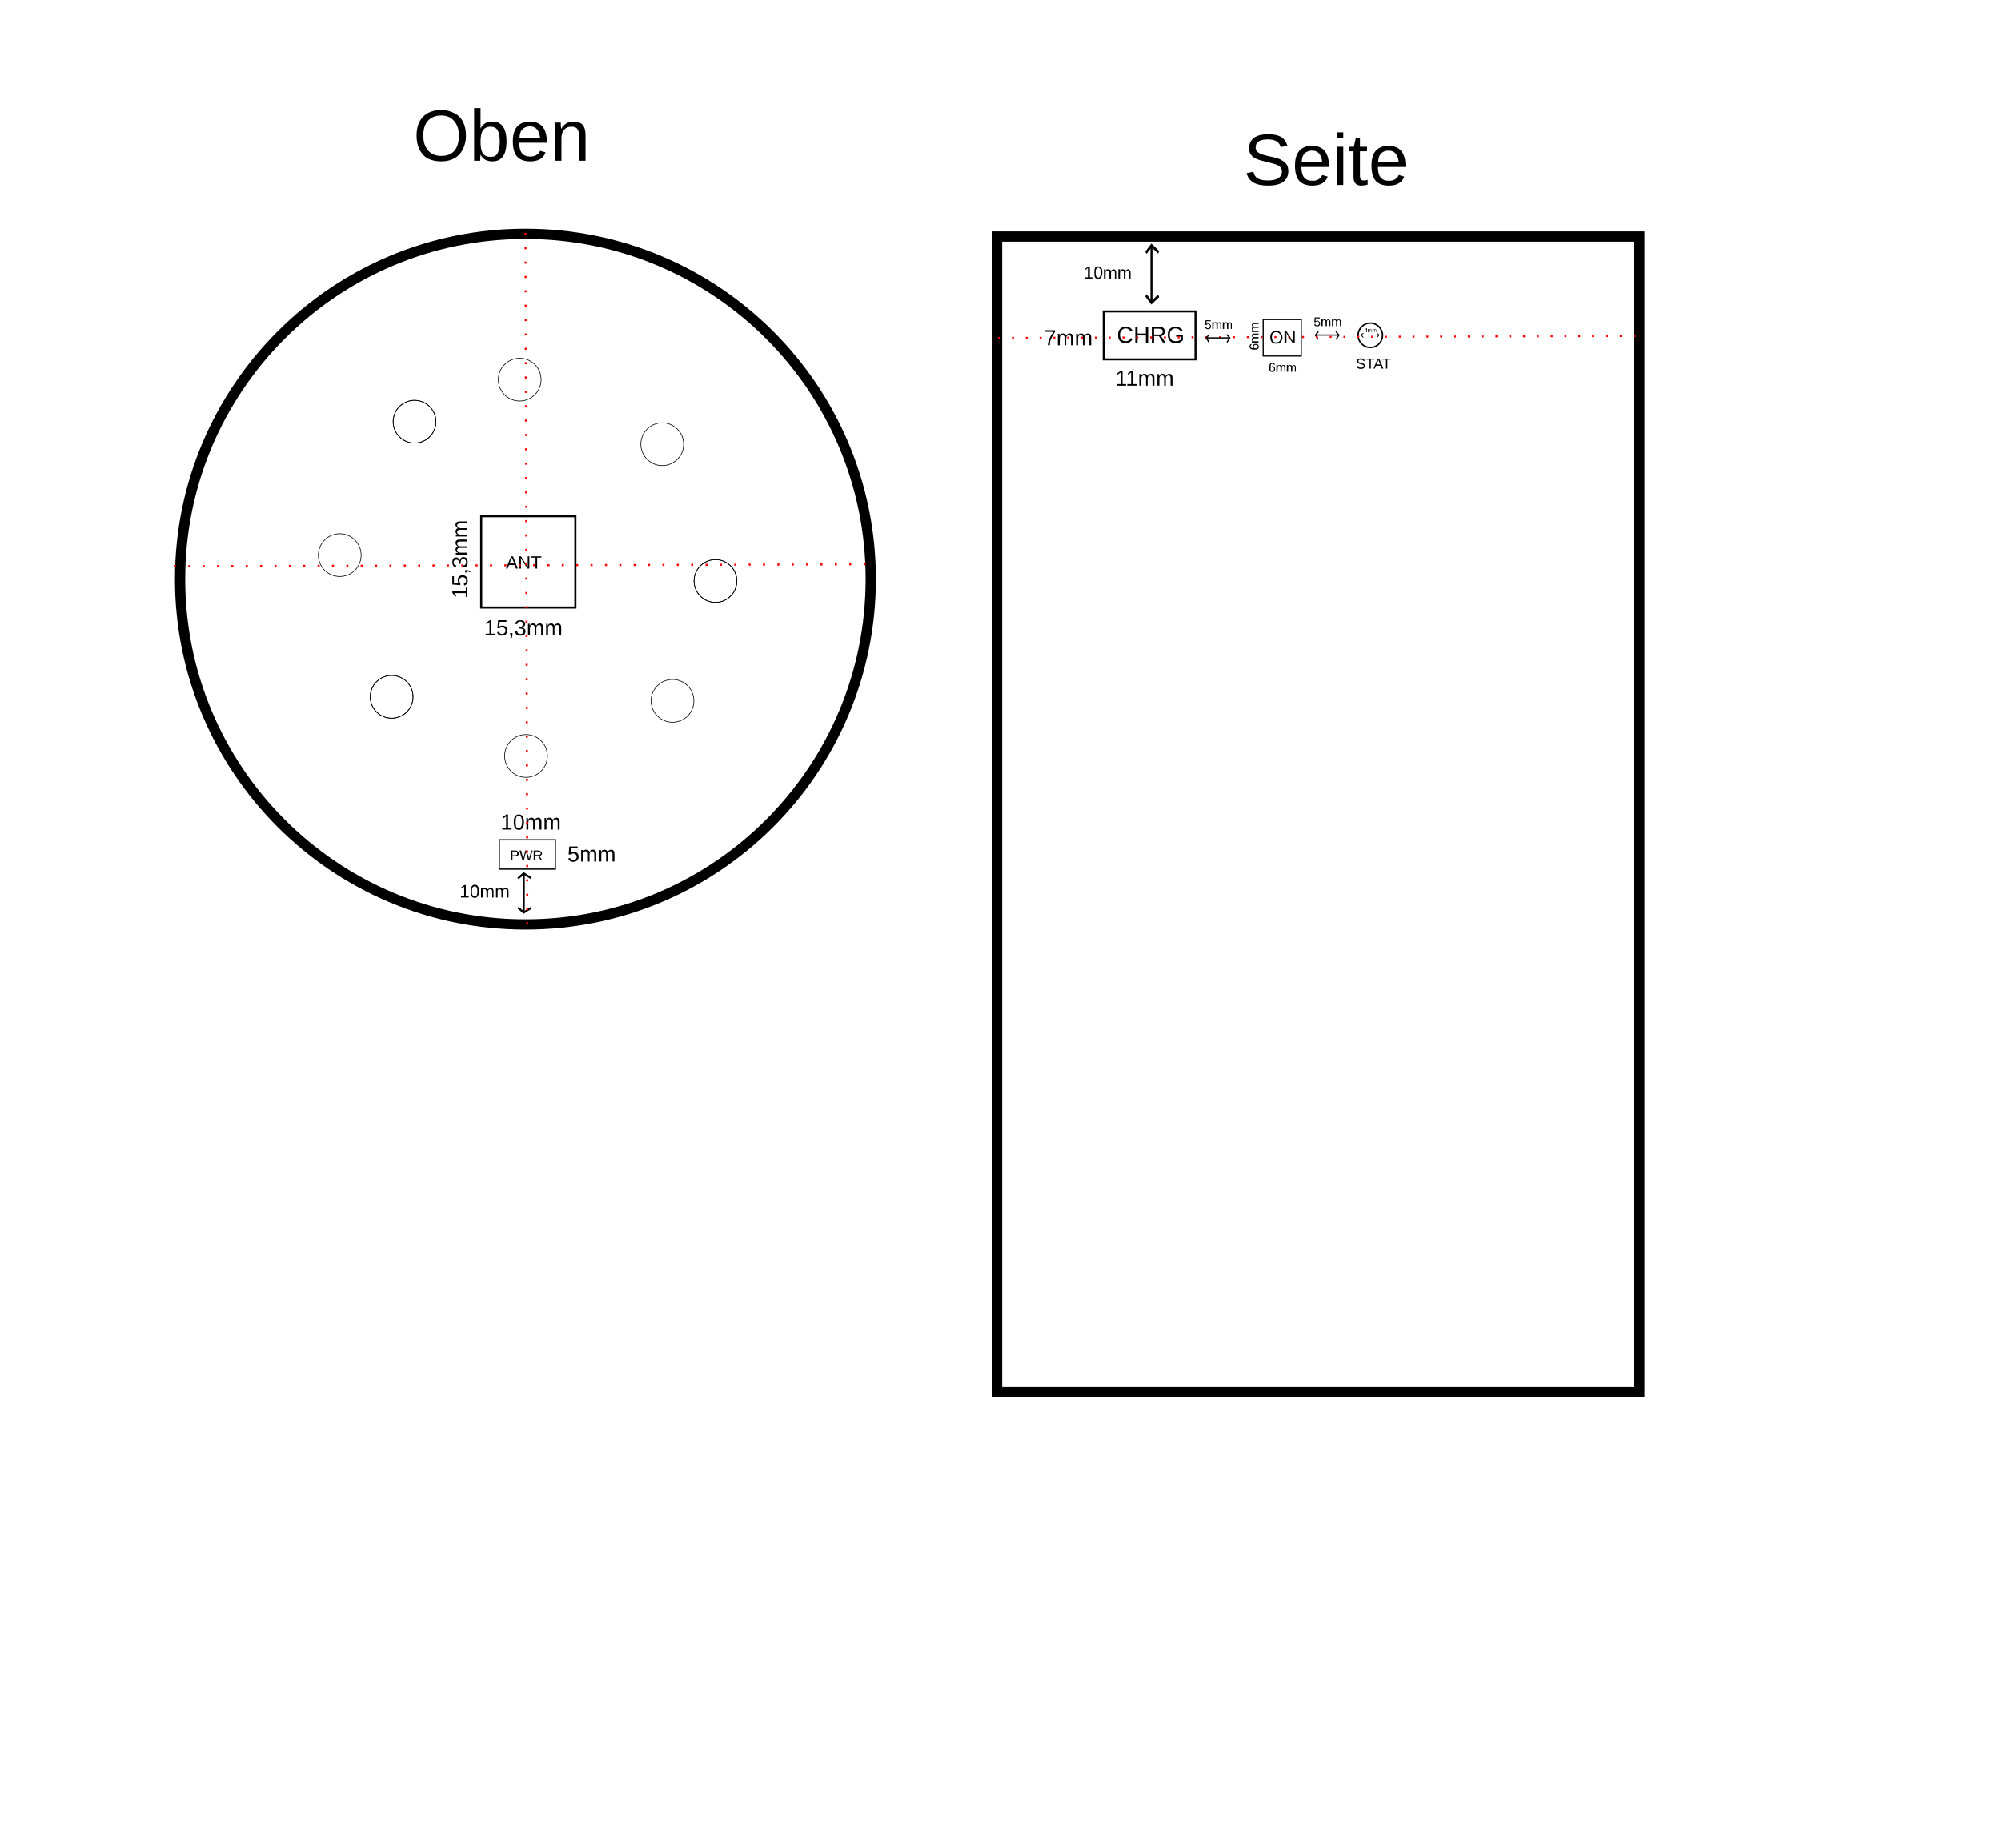
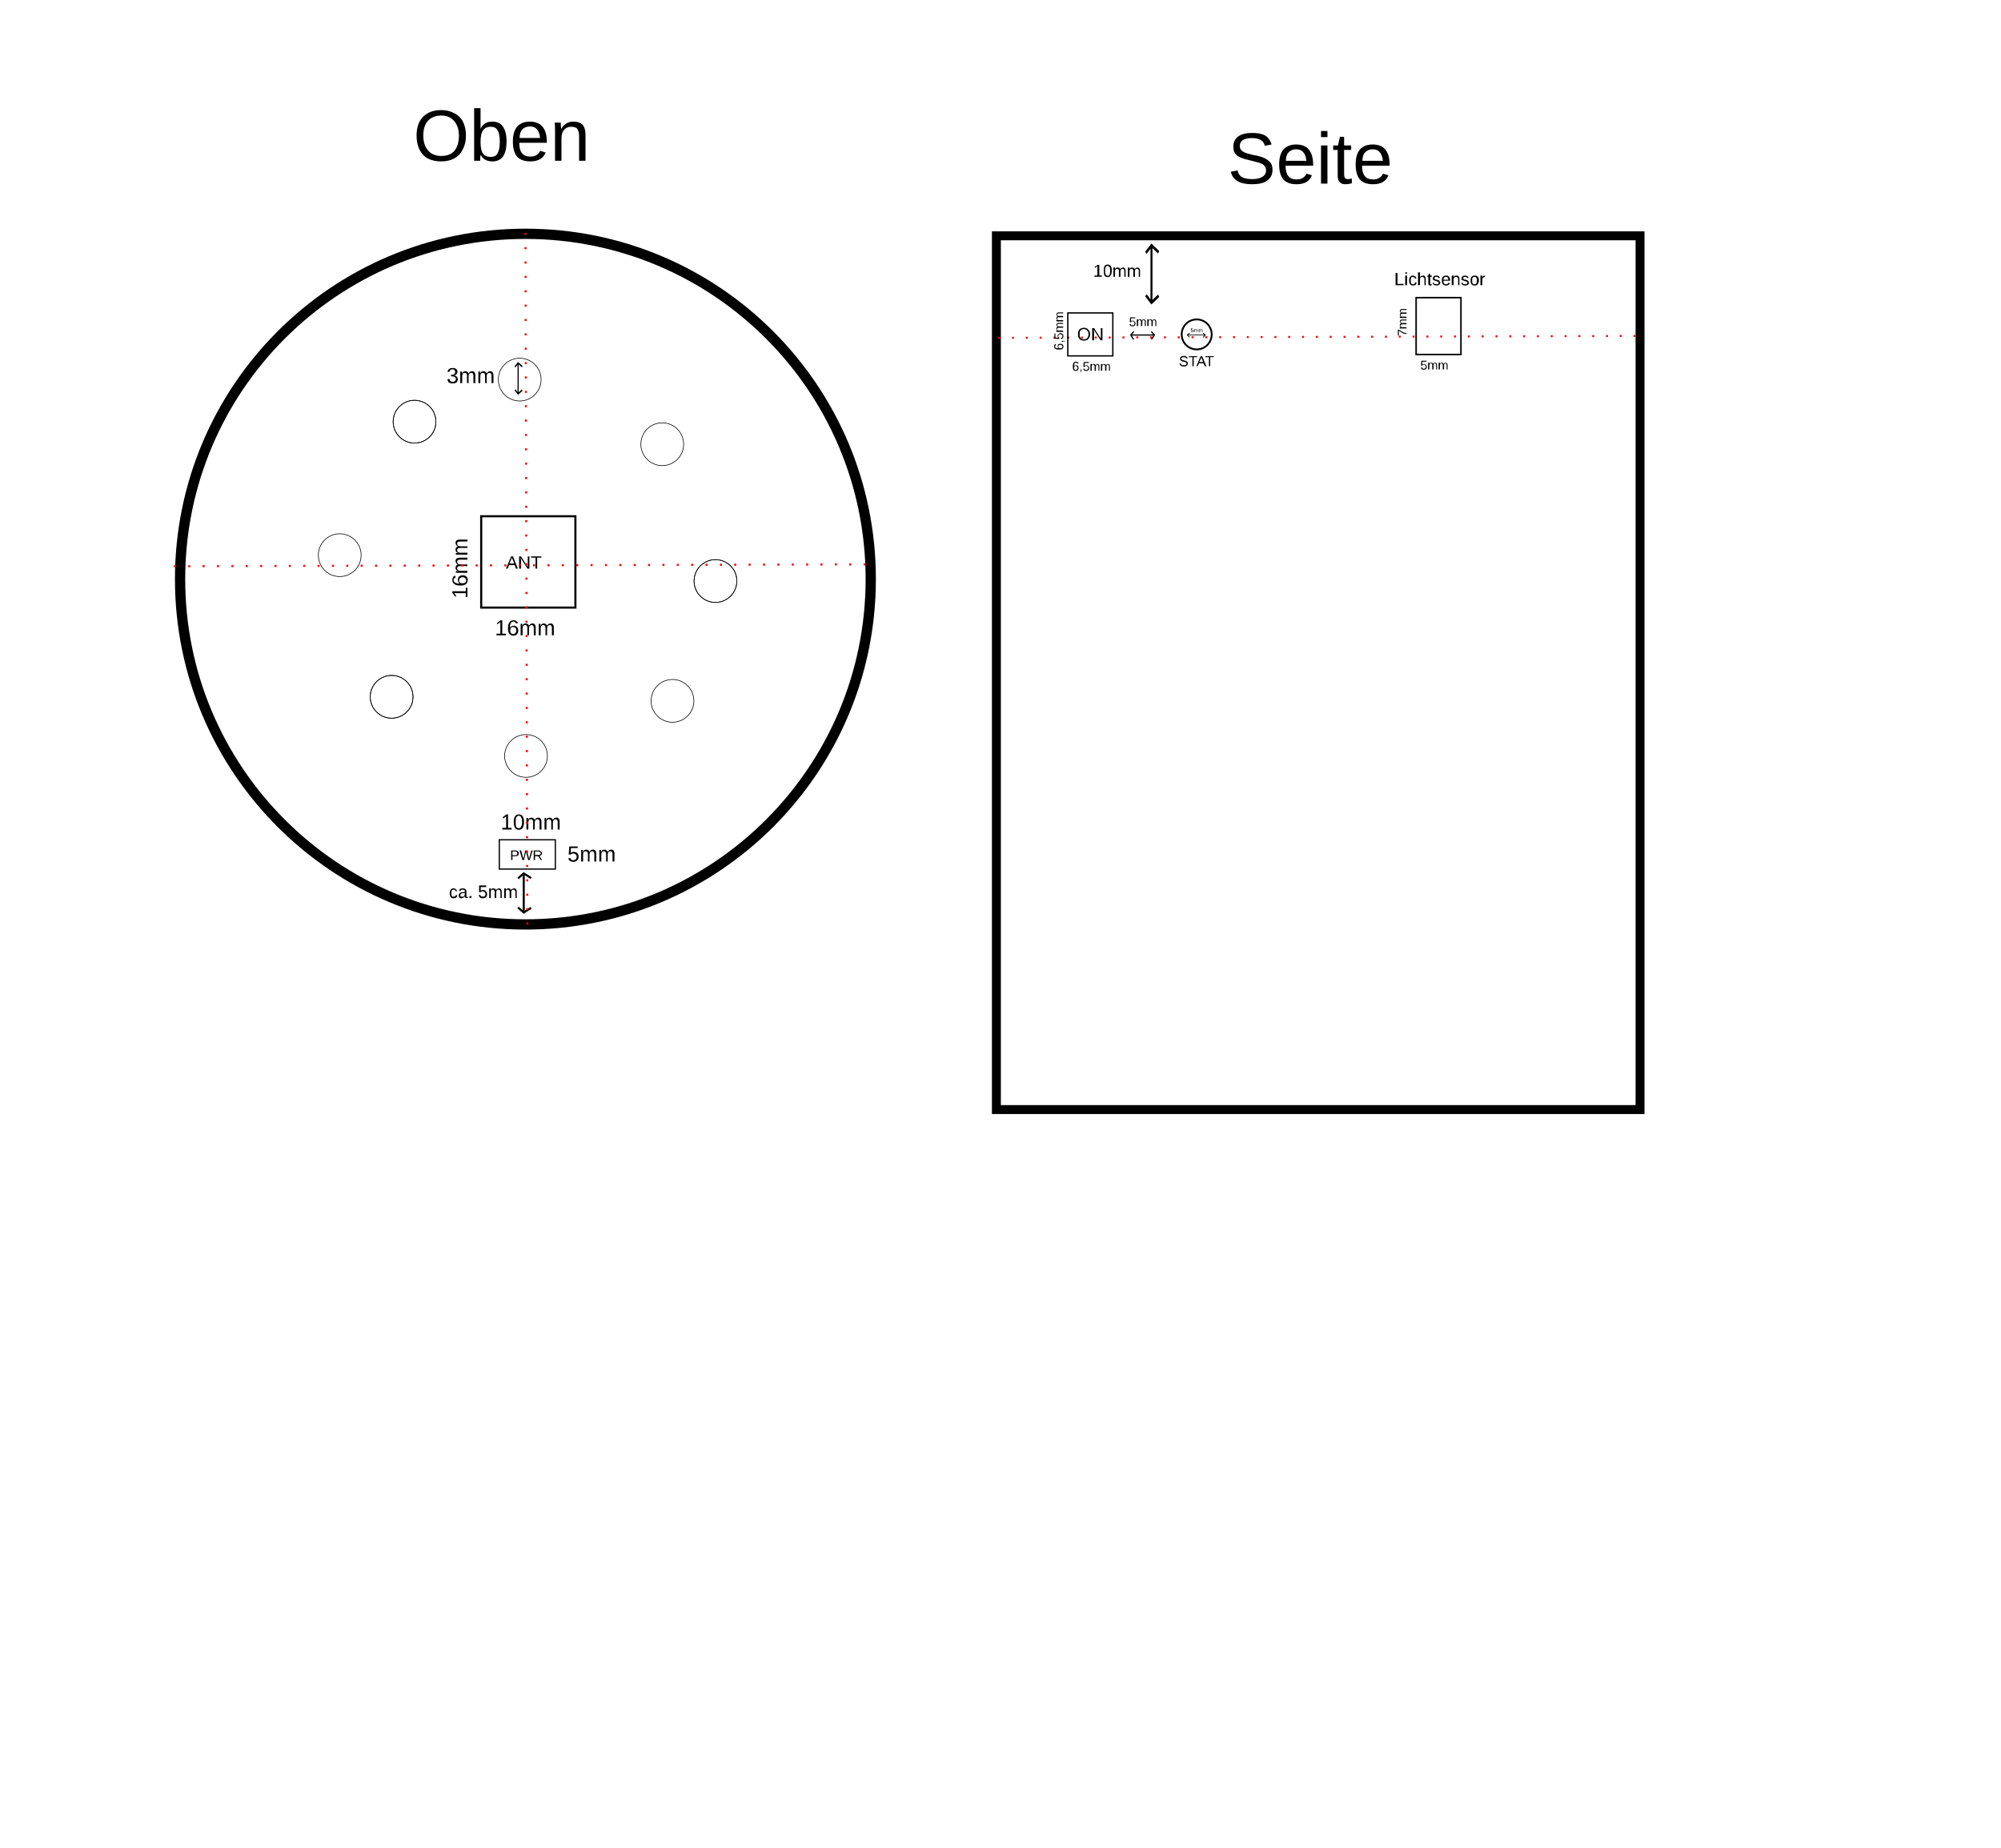
<svg xmlns="http://www.w3.org/2000/svg" width="97.484mm" height="90mm" viewBox="0 0 97.484 90" version="1.1" id="svg5">
  <defs id="defs2">
    <linearGradient id="linearGradient23473">
      <stop style="stop-color:#000000;stop-opacity:1;" offset="0" id="stop23471" />
    </linearGradient>
  </defs>
  <g id="layer1" transform="translate(-51.86204,-42.6639)">
    <circle style="fill:none;stroke:#000000;stroke-width:0.5;stroke-dasharray:none;stroke-opacity:1" id="path904" cx="77.459" cy="70.879" r="16.824" />
    <text xml:space="preserve" style="font-size:3.528px;line-height:1.25;font-family:Arial;-inkscape-font-specification:Arial;stroke-width:0.265" x="71.984" y="50.497" id="text1515">
      <tspan id="tspan1513" style="stroke-width:0.265" x="71.984" y="50.497">Oben</tspan>
    </text>
    <circle style="fill:none;stroke:#000000;stroke-width:0.031;stroke-dasharray:none;stroke-opacity:1" id="circle1517" cx="77.181" cy="61.158" r="1.042" />
    <circle style="fill:none;stroke:#000000;stroke-width:0.031;stroke-dasharray:none;stroke-opacity:1" id="circle1519" cx="84.125" cy="64.306" r="1.042" />
    <circle style="fill:none;stroke:#000000;stroke-width:0.031;stroke-dasharray:none;stroke-opacity:1" id="circle1521" cx="86.717" cy="70.972" r="1.042" />
    <circle style="fill:none;stroke:#000000;stroke-width:0.031;stroke-dasharray:none;stroke-opacity:1" id="circle1523" cx="86.717" cy="70.972" r="1.042" />
    <circle style="fill:none;stroke:#000000;stroke-width:0.031;stroke-dasharray:none;stroke-opacity:1" id="circle1531" cx="-5.525" cy="-114.151" r="1.042" transform="rotate(135)" />
    <circle style="fill:none;stroke:#000000;stroke-width:0.031;stroke-dasharray:none;stroke-opacity:1" id="circle1533" cx="1.418" cy="-111.003" r="1.042" transform="rotate(135)" />
    <circle style="fill:none;stroke:#000000;stroke-width:0.031;stroke-dasharray:none;stroke-opacity:1" id="circle1535" cx="4.011" cy="-104.337" r="1.042" transform="rotate(135)" />
    <circle style="fill:none;stroke:#000000;stroke-width:0.031;stroke-dasharray:none;stroke-opacity:1" id="circle1537" cx="4.011" cy="-104.337" r="1.042" transform="rotate(135)" />
    <circle style="fill:none;stroke:#000000;stroke-width:0.031;stroke-dasharray:none;stroke-opacity:1" id="circle1541" cx="-94.579" cy="24.392" r="1.042" transform="rotate(-120)" />
    <circle style="fill:none;stroke:#000000;stroke-width:0.031;stroke-dasharray:none;stroke-opacity:1" id="circle1543" cx="-90.769" cy="30.799" r="1.042" transform="rotate(-120)" />
    <circle style="fill:none;stroke:#000000;stroke-width:0.031;stroke-dasharray:none;stroke-opacity:1" id="circle1545" cx="-90.769" cy="30.799" r="1.042" transform="rotate(-120)" />
    <rect style="fill:none;stroke:#000000;stroke-width:0.06;stroke-dasharray:none;stroke-opacity:1" id="rect6701" width="2.731" height="1.427" x="76.186" y="83.579" />
-     <rect style="fill:none;stroke:#000000;stroke-width:0.5;stroke-dasharray:none;stroke-opacity:1" id="rect6724" width="31.292" height="56.3" x="100.437" y="54.186" />
-     <text xml:space="preserve" style="font-size:3.528px;line-height:1.25;font-family:Arial;-inkscape-font-specification:Arial;stroke-width:0.265" x="112.441" y="51.676" id="text6728">
-       <tspan id="tspan6726" style="stroke-width:0.265" x="112.441" y="51.676">Seite</tspan>
+     <rect style="fill:none;stroke:#000000;stroke-width:0.435;stroke-dasharray:none;stroke-opacity:1" id="rect6724" width="31.357" height="42.57" x="100.404" y="54.153" />
+     <text xml:space="preserve" style="font-size:3.528px;line-height:1.25;font-family:Arial;-inkscape-font-specification:Arial;stroke-width:0.265" x="111.669" y="51.61" id="text6728">
+       <tspan id="tspan6726" style="stroke-width:0.265" x="111.669" y="51.61">Seite</tspan>
    </text>
    <text xml:space="preserve" style="font-size:0.682px;line-height:1.25;font-family:Arial;-inkscape-font-specification:Arial;stroke-width:0.051" x="76.717" y="84.567" id="text7556">
      <tspan id="tspan7554" style="stroke-width:0.051" x="76.717" y="84.567">PWR</tspan>
    </text>
    <text xml:space="preserve" style="font-size:1.067px;line-height:1.25;font-family:Arial;-inkscape-font-specification:Arial;stroke-width:0.08" x="79.502" y="84.636" id="text7586">
      <tspan id="tspan7584" style="stroke-width:0.08" x="79.502" y="84.636">5mm</tspan>
    </text>
    <text xml:space="preserve" style="font-size:1.06px;line-height:1.25;font-family:Arial;-inkscape-font-specification:Arial;stroke-width:0.08" x="76.252" y="83.075" id="text7637">
      <tspan id="tspan7635" style="stroke-width:0.08" x="76.252" y="83.075">10mm</tspan>
    </text>
-     <text xml:space="preserve" style="font-size:0.878px;line-height:1.25;font-family:Arial;-inkscape-font-specification:Arial;stroke-width:0.066" x="74.259" y="86.39" id="text7641">
-       <tspan id="tspan7639" style="stroke-width:0.066" x="74.259" y="86.39">10mm</tspan>
+     <text xml:space="preserve" style="font-size:0.878px;line-height:1.25;font-family:Arial;-inkscape-font-specification:Arial;stroke-width:0.066" x="73.727" y="86.413" id="text7641">
+       <tspan id="tspan7639" style="stroke-width:0.066" x="73.727" y="86.413">ca. 5mm</tspan>
    </text>
    <g id="g8552">
      <path style="fill:none;stroke:#000000;stroke-width:0.1;stroke-linecap:butt;stroke-linejoin:miter;stroke-dasharray:none;stroke-opacity:1" d="m 77.099,85.461 0.278,-0.245 0.36,0.229" id="path8459" />
      <path style="fill:none;stroke:#000000;stroke-width:0.1;stroke-linecap:butt;stroke-linejoin:miter;stroke-dasharray:none;stroke-opacity:1" d="m 77.377,85.249 v 1.817" id="path8461" />
      <path style="fill:none;stroke:#000000;stroke-width:0.1;stroke-linecap:butt;stroke-linejoin:miter;stroke-dasharray:none;stroke-opacity:1" d="m 77.099,86.877 0.278,0.245 0.36,-0.229" id="path8463" />
    </g>
-     <rect style="fill:none;stroke:#000000;stroke-width:0.098;stroke-dasharray:none;stroke-opacity:1" id="rect8535" width="4.474" height="2.337" x="105.631" y="57.834" />
-     <text xml:space="preserve" style="font-size:1.118px;line-height:1.25;font-family:Arial;-inkscape-font-specification:Arial;stroke-width:0.084" x="106.271" y="59.366" id="text8539">
-       <tspan id="tspan8537" style="stroke-width:0.084" x="106.271" y="59.366">CHRG</tspan>
-     </text>
-     <text xml:space="preserve" style="font-size:1.067px;line-height:1.25;font-family:Arial;-inkscape-font-specification:Arial;stroke-width:0.08" x="102.728" y="59.486" id="text8543">
-       <tspan id="tspan8541" style="stroke-width:0.08" x="102.728" y="59.486">7mm</tspan>
-     </text>
-     <text xml:space="preserve" style="font-size:1.06px;line-height:1.25;font-family:Arial;-inkscape-font-specification:Arial;stroke-width:0.08" x="106.193" y="61.455" id="text8547">
-       <tspan id="tspan8545" style="stroke-width:0.08" x="106.193" y="61.455">11mm</tspan>
-     </text>
+     <g id="g8552-7" transform="matrix(0.5558885,0,0,0.7888759,34.09115,-6.877636)">
+       <path style="fill:none;stroke:#000000;stroke-width:0.1;stroke-linecap:butt;stroke-linejoin:miter;stroke-dasharray:none;stroke-opacity:1" d="m 77.099,85.461 0.278,-0.245 0.36,0.229" id="path8459-7" />
+       <path style="fill:none;stroke:#000000;stroke-width:0.1;stroke-linecap:butt;stroke-linejoin:miter;stroke-dasharray:none;stroke-opacity:1" d="m 77.377,85.249 v 1.817" id="path8461-5" />
+       <path style="fill:none;stroke:#000000;stroke-width:0.1;stroke-linecap:butt;stroke-linejoin:miter;stroke-dasharray:none;stroke-opacity:1" d="m 77.099,86.877 0.278,0.245 0.36,-0.229" id="path8463-3" />
+     </g>
    <g id="g8560" transform="matrix(0.9726157,0,0,1.4618,32.701,-69.94795)">
      <path style="fill:none;stroke:#000000;stroke-width:0.1;stroke-linecap:butt;stroke-linejoin:miter;stroke-dasharray:none;stroke-opacity:1" d="m 77.099,85.461 0.278,-0.245 0.36,0.229" id="path8554" />
      <path style="fill:none;stroke:#000000;stroke-width:0.1;stroke-linecap:butt;stroke-linejoin:miter;stroke-dasharray:none;stroke-opacity:1" d="m 77.377,85.249 v 1.817" id="path8556" />
      <path style="fill:none;stroke:#000000;stroke-width:0.1;stroke-linecap:butt;stroke-linejoin:miter;stroke-dasharray:none;stroke-opacity:1" d="m 77.099,86.877 0.278,0.245 0.36,-0.229" id="path8558" />
    </g>
-     <text xml:space="preserve" style="font-size:0.843px;line-height:1.25;font-family:Arial;-inkscape-font-specification:Arial;stroke-width:0.063" x="104.783" y="56.003" id="text8564" transform="rotate(0.1244998)">
-       <tspan id="tspan8562" style="stroke-width:0.063" x="104.783" y="56.003">10mm</tspan>
+     <text xml:space="preserve" style="font-size:0.843px;line-height:1.25;font-family:Arial;-inkscape-font-specification:Arial;stroke-width:0.063" x="105.241" y="55.92" id="text8564" transform="rotate(0.1244998)">
+       <tspan id="tspan8562" style="stroke-width:0.063" x="105.241" y="55.92">10mm</tspan>
    </text>
-     <circle style="fill:none;stroke:#000000;stroke-width:0.071;stroke-dasharray:none;stroke-dashoffset:0;stroke-opacity:1" id="path9447" cx="118.623" cy="58.997" r="0.594" />
-     <g id="g9455" transform="matrix(0,0.6022046,-0.6022046,0,168.4109,12.38824)">
+     <circle style="fill:none;stroke:#000000;stroke-width:0.088;stroke-dasharray:none;stroke-dashoffset:0;stroke-opacity:1" id="path9447" cx="110.162" cy="58.957" r="0.731" />
+     <g id="g9455" transform="matrix(0,0.6022046,-0.6022046,0,159.4151,12.38824)">
      <path style="fill:none;stroke:#000000;stroke-width:0.1;stroke-linecap:butt;stroke-linejoin:miter;stroke-dasharray:none;stroke-opacity:1" d="m 77.099,85.461 0.278,-0.245 0.36,0.229" id="path9449" />
      <path style="fill:none;stroke:#000000;stroke-width:0.1;stroke-linecap:butt;stroke-linejoin:miter;stroke-dasharray:none;stroke-opacity:1" d="m 77.377,85.249 v 1.817" id="path9451" />
      <path style="fill:none;stroke:#000000;stroke-width:0.1;stroke-linecap:butt;stroke-linejoin:miter;stroke-dasharray:none;stroke-opacity:1" d="m 77.099,86.877 0.278,0.245 0.36,-0.229" id="path9453" />
    </g>
-     <text xml:space="preserve" style="font-size:0.617px;line-height:1.25;font-family:Arial;-inkscape-font-specification:Arial;stroke-width:0.046" x="115.994" y="58.296" id="text9459" transform="rotate(0.1244998)">
-       <tspan id="tspan9457" style="stroke-width:0.046" x="115.994" y="58.296">5mm</tspan>
+     <text xml:space="preserve" style="font-size:0.617px;line-height:1.25;font-family:Arial;-inkscape-font-specification:Arial;stroke-width:0.046" x="106.998" y="58.316" id="text9459" transform="rotate(0.1244998)">
+       <tspan id="tspan9457" style="stroke-width:0.046" x="106.998" y="58.316">5mm</tspan>
    </text>
-     <text xml:space="preserve" style="font-size:0.712px;line-height:1.25;font-family:Arial;-inkscape-font-specification:Arial;stroke-width:0.053" x="117.921" y="60.621" id="text9519">
-       <tspan id="tspan9517" style="stroke-width:0.053" x="117.921" y="60.621">STAT</tspan>
+     <text xml:space="preserve" style="font-size:0.712px;line-height:1.25;font-family:Arial;-inkscape-font-specification:Arial;stroke-width:0.053" x="109.293" y="60.505" id="text9519">
+       <tspan id="tspan9517" style="stroke-width:0.053" x="109.293" y="60.505">STAT</tspan>
    </text>
-     <g id="g9527" transform="matrix(0,0.327347,-0.4586945,0,158.1367,33.65323)">
+     <g id="g9527" transform="matrix(0,0.327347,-0.4586945,0,149.67,33.65323)">
      <path style="fill:none;stroke:#000000;stroke-width:0.1;stroke-linecap:butt;stroke-linejoin:miter;stroke-dasharray:none;stroke-opacity:1" d="m 77.099,85.461 0.278,-0.245 0.36,0.229" id="path9521" />
      <path style="fill:none;stroke:#000000;stroke-width:0.1;stroke-linecap:butt;stroke-linejoin:miter;stroke-dasharray:none;stroke-opacity:1" d="m 77.377,85.249 v 1.817" id="path9523" />
      <path style="fill:none;stroke:#000000;stroke-width:0.1;stroke-linecap:butt;stroke-linejoin:miter;stroke-dasharray:none;stroke-opacity:1" d="m 77.099,86.877 0.278,0.245 0.36,-0.229" id="path9525" />
    </g>
-     <text xml:space="preserve" style="font-size:0.274px;line-height:1.25;font-family:Arial;-inkscape-font-specification:Arial;stroke-width:0.021" x="118.461" y="58.588" id="text9531" transform="rotate(0.1244998)">
-       <tspan id="tspan9529" style="stroke-width:0.021" x="118.461" y="58.588">4mm</tspan>
+     <text xml:space="preserve" style="font-size:0.274px;line-height:1.25;font-family:Arial;-inkscape-font-specification:Arial;stroke-width:0.021" x="109.994" y="58.607" id="text9531" transform="rotate(0.1244998)">
+       <tspan id="tspan9529" style="stroke-width:0.021" x="109.994" y="58.607">5mm</tspan>
    </text>
    <rect style="fill:none;stroke:#000000;stroke-width:0.102;stroke-dasharray:none;stroke-dashoffset:0;stroke-opacity:1" id="rect9597" width="4.589" height="4.45" x="75.305" y="67.816" />
    <text xml:space="preserve" style="font-size:0.868px;line-height:1.25;font-family:Arial;-inkscape-font-specification:Arial;stroke-width:0.065" x="76.512" y="70.369" id="text9666">
      <tspan id="tspan9664" style="stroke-width:0.065" x="76.512" y="70.369">ANT</tspan>
    </text>
-     <text xml:space="preserve" style="font-size:1.06px;line-height:1.25;font-family:Arial;-inkscape-font-specification:Arial;stroke-width:0.08" x="75.445" y="73.618" id="text10463">
-       <tspan id="tspan10461" style="stroke-width:0.08" x="75.445" y="73.618">15,3mm</tspan>
+     <text xml:space="preserve" style="font-size:1.06px;line-height:1.25;font-family:Arial;-inkscape-font-specification:Arial;stroke-width:0.08" x="75.974" y="73.618" id="text10463">
+       <tspan id="tspan10461" style="stroke-width:0.08" x="75.974" y="73.618">16mm</tspan>
    </text>
    <text xml:space="preserve" style="font-size:1.06px;line-height:1.25;font-family:Arial;-inkscape-font-specification:Arial;stroke-width:0.08" x="-71.828" y="74.629" id="text10467" transform="rotate(-90)">
-       <tspan id="tspan10465" style="stroke-width:0.08" x="-71.828" y="74.629">15,3mm</tspan>
+       <tspan id="tspan10465" style="stroke-width:0.08" x="-71.828" y="74.629">16mm</tspan>
    </text>
    <path style="fill:none;stroke:#ff0303;stroke-width:0.1;stroke-linecap:butt;stroke-linejoin:miter;stroke-dasharray:0.1, 0.6;stroke-dashoffset:0;stroke-opacity:1" d="m 77.461,54.005 0.093,33.7" id="path11925" />
    <path style="fill:none;stroke:#ff0303;stroke-width:0.1;stroke-linecap:butt;stroke-linejoin:miter;stroke-dasharray:0.1, 0.6;stroke-dashoffset:0;stroke-opacity:1" d="m 94.033,70.16 -33.7,0.093" id="path11927" />
    <path style="fill:none;stroke:#ff0303;stroke-width:0.096;stroke-linecap:butt;stroke-linejoin:miter;stroke-dasharray:0.096, 0.577;stroke-dashoffset:0;stroke-opacity:1" d="m 131.544,59.031 -31.146,0.093" id="path11929" />
-     <g id="g12011" transform="matrix(0,0.6022046,-0.6022046,0,163.0939,12.52711)">
-       <path style="fill:none;stroke:#000000;stroke-width:0.1;stroke-linecap:butt;stroke-linejoin:miter;stroke-dasharray:none;stroke-opacity:1" d="m 77.099,85.461 0.278,-0.245 0.36,0.229" id="path12005" />
-       <path style="fill:none;stroke:#000000;stroke-width:0.1;stroke-linecap:butt;stroke-linejoin:miter;stroke-dasharray:none;stroke-opacity:1" d="m 77.377,85.249 v 1.817" id="path12007" />
-       <path style="fill:none;stroke:#000000;stroke-width:0.1;stroke-linecap:butt;stroke-linejoin:miter;stroke-dasharray:none;stroke-opacity:1" d="m 77.099,86.877 0.278,0.245 0.36,-0.229" id="path12009" />
-     </g>
-     <text xml:space="preserve" style="font-size:0.617px;line-height:1.25;font-family:Arial;-inkscape-font-specification:Arial;stroke-width:0.046" x="110.677" y="58.447" id="text12015" transform="rotate(0.1244998)">
-       <tspan id="tspan12013" style="stroke-width:0.046" x="110.677" y="58.447">5mm</tspan>
+     <rect style="fill:none;stroke:#000000;stroke-width:0.065;stroke-dasharray:none;stroke-opacity:1" id="rect12019" width="2.193" height="2.093" x="103.883" y="57.91" />
+     <text xml:space="preserve" style="font-size:0.868px;line-height:1.25;font-family:Arial;-inkscape-font-specification:Arial;stroke-width:0.065" x="104.331" y="59.242" id="text12023">
+       <tspan id="tspan12021" style="stroke-width:0.065" x="104.331" y="59.242">ON</tspan>
    </text>
-     <rect style="fill:none;stroke:#000000;stroke-width:0.055;stroke-dasharray:none;stroke-opacity:1" id="rect12019" width="1.856" height="1.779" x="113.403" y="58.229" />
-     <text xml:space="preserve" style="font-size:0.868px;line-height:1.25;font-family:Arial;-inkscape-font-specification:Arial;stroke-width:0.065" x="113.705" y="59.393" id="text12023">
-       <tspan id="tspan12021" style="stroke-width:0.065" x="113.705" y="59.393">ON</tspan>
+     <text xml:space="preserve" style="font-size:0.617px;line-height:1.25;font-family:Arial;-inkscape-font-specification:Arial;stroke-width:0.046" x="104.228" y="60.497" id="text12031" transform="rotate(0.1244998)">
+       <tspan id="tspan12029" style="stroke-width:0.046" x="104.228" y="60.497">6,5mm</tspan>
    </text>
-     <text xml:space="preserve" style="font-size:0.617px;line-height:1.25;font-family:Arial;-inkscape-font-specification:Arial;stroke-width:0.046" x="113.8" y="60.523" id="text12031" transform="rotate(0.1244998)">
-       <tspan id="tspan12029" style="stroke-width:0.046" x="113.8" y="60.523">6mm</tspan>
+     <text xml:space="preserve" style="font-size:0.617px;line-height:1.25;font-family:Arial;-inkscape-font-specification:Arial;stroke-width:0.046" x="-59.501" y="103.78" id="text12035" transform="rotate(-89.8755)">
+       <tspan id="tspan12033" style="stroke-width:0.046" x="-59.501" y="103.78">6,5mm</tspan>
    </text>
-     <text xml:space="preserve" style="font-size:0.617px;line-height:1.25;font-family:Arial;-inkscape-font-specification:Arial;stroke-width:0.046" x="-59.48" y="113.305" id="text12035" transform="rotate(-89.8755)">
-       <tspan id="tspan12033" style="stroke-width:0.046" x="-59.48" y="113.305">6mm</tspan>
+     <rect style="fill:none;stroke:#000000;stroke-width:0.075;stroke-dasharray:none;stroke-opacity:1" id="rect12019-6" width="2.184" height="2.771" x="120.852" y="57.165" />
+     <text xml:space="preserve" style="font-size:0.868px;line-height:1.25;font-family:Arial;-inkscape-font-specification:Arial;stroke-width:0.065" x="119.789" y="56.561" id="text12023-1">
+       <tspan id="tspan12021-6" style="stroke-width:0.065" x="119.789" y="56.561">Lichtsensor</tspan>
+     </text>
+     <text xml:space="preserve" style="font-size:0.617px;line-height:1.25;font-family:Arial;-inkscape-font-specification:Arial;stroke-width:0.046" x="121.193" y="60.398" id="text12031-2" transform="rotate(0.1244998)">
+       <tspan id="tspan12029-2" style="stroke-width:0.046" x="121.193" y="60.398">5mm</tspan>
+     </text>
+     <text xml:space="preserve" style="font-size:0.617px;line-height:1.25;font-family:Arial;-inkscape-font-specification:Arial;stroke-width:0.046" x="-58.78" y="120.513" id="text12035-6" transform="rotate(-89.8755)">
+       <tspan id="tspan12033-6" style="stroke-width:0.046" x="-58.78" y="120.513">7mm</tspan>
+     </text>
+     <text xml:space="preserve" style="font-size:1.06px;line-height:1.25;font-family:Arial;-inkscape-font-specification:Arial;stroke-width:0.08" x="73.616" y="61.328" id="text648">
+       <tspan id="tspan646" style="stroke-width:0.08" x="73.616" y="61.328">3mm</tspan>
    </text>
  </g>
</svg>
